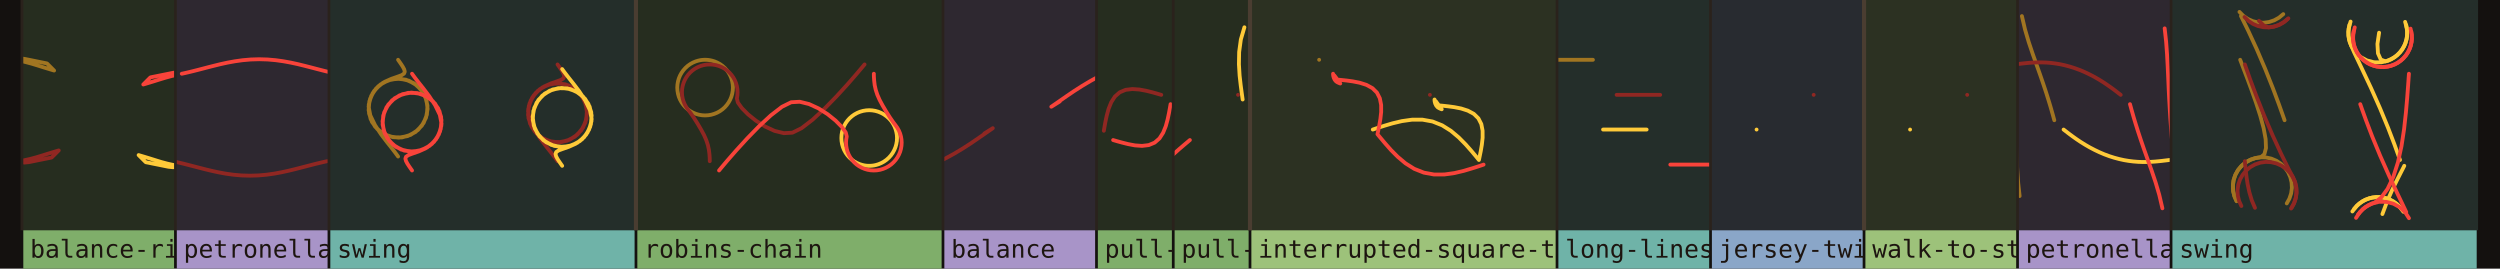
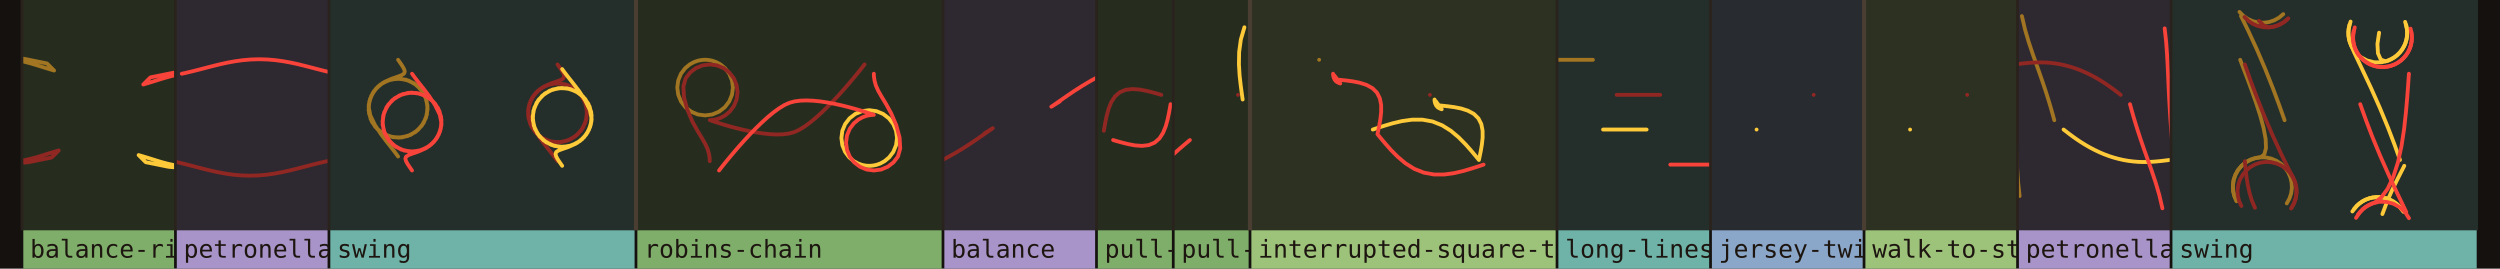
<svg xmlns="http://www.w3.org/2000/svg" viewBox="0 0 912 98" width="912" height="98" role="img">
  <rect width="912" height="98" fill="#14110f" />
  <svg x="8" y="0" width="56" height="84" viewBox="0 0 56 84">
    <rect width="56" height="84" fill="#7fae6a" fill-opacity="0.18" />
    <path d="M-2.78 21.81L-2.23 21.89L-0.78 22.15L1.26 22.61L3.56 23.23L5.83 23.92L7.8 24.54L9.5 25.06L10.82 25.46L11.59 25.69L11.73 25.73L11.73 25.73L11.73 25.73L11.73 25.73L11.71 25.71L11.48 25.48L11.08 25.08L10.59 24.59L10.04 24.04L9.56 23.56L9.23 23.23L9.14 23.14L9.14 23.14L8.99 23.11L8.16 22.94L6.75 22.66L4.94 22.29L2.92 21.88L0.86 21.47L-0.84 21.29L-1.96 21.44L-2.59 21.68L-2.78 21.81" fill="none" stroke="#a17521" stroke-width="1.4" stroke-linecap="round" stroke-linejoin="round" />
    <path d="M-1.08 58.8L-0.53 58.71L0.92 58.45L2.95 58L5.26 57.38L7.52 56.69L9.5 56.07L11.2 55.55L12.51 55.15L13.29 54.92L13.43 54.88L13.43 54.88L13.43 54.88L13.43 54.88L13.4 54.9L13.18 55.12L12.78 55.52L12.28 56.02L11.74 56.57L11.25 57.05L10.93 57.38L10.83 57.47L10.83 57.47L10.69 57.5L9.85 57.67L8.44 57.95L6.64 58.31L4.62 58.72L2.56 59.14L0.86 59.31L-0.27 59.17L-0.89 58.93L-1.08 58.8" fill="none" stroke="#902722" stroke-width="1.4" stroke-linecap="round" stroke-linejoin="round" />
    <path d="M57.08 60.49L56.53 60.41L55.08 60.15L53.05 59.7L50.74 59.08L48.48 58.38L46.5 57.76L44.8 57.24L43.49 56.85L42.71 56.62L42.57 56.57L42.57 56.57L42.57 56.57L42.57 56.57L42.6 56.6L42.82 56.82L43.22 57.22L43.72 57.72L44.26 58.26L44.75 58.75L45.07 59.07L45.17 59.17L45.17 59.17L45.31 59.2L46.15 59.36L47.56 59.65L49.36 60.01L51.38 60.42L53.44 60.83L55.14 61.01L56.27 60.87L56.89 60.62L57.08 60.49" fill="none" stroke="#ffca39" stroke-width="1.4" stroke-linecap="round" stroke-linejoin="round" />
    <path d="M58.78 26.9L58.23 26.98L56.78 27.24L54.74 27.7L52.44 28.32L50.17 29.01L48.2 29.63L46.5 30.15L45.18 30.55L44.41 30.78L44.27 30.82L44.27 30.82L44.27 30.82L44.27 30.82L44.29 30.8L44.52 30.57L44.92 30.17L45.41 29.68L45.96 29.13L46.44 28.65L46.77 28.32L46.86 28.23L46.86 28.23L47.01 28.2L47.84 28.03L49.25 27.75L51.06 27.38L53.08 26.98L55.14 26.56L56.84 26.39L57.96 26.53L58.59 26.77L58.78 26.9" fill="none" stroke="#f8433a" stroke-width="1.4" stroke-linecap="round" stroke-linejoin="round" />
  </svg>
  <path d="M8 0L8 84" stroke="#2a221c" stroke-width="1" fill="none" />
  <svg x="8" y="84" width="56" height="14" viewBox="0 0 56 14">
    <rect x="0.5" width="55" height="14" fill="#7fae6a" />
    <text x="3" y="10" fill="#1d1510" font-size="9" font-family="ui-monospace, Menlo, monospace">balance-ring</text>
  </svg>
  <svg x="64" y="0" width="56" height="84" viewBox="0 0 56 84">
    <rect width="56" height="84" fill="#a894c8" fill-opacity="0.18" />
    <path d="M-2.78 21.81L-2.82 21.88L-2.93 22.09L-3.11 22.44L-3.38 22.94L-3.72 23.59L-4.15 24.42L-4.65 25.44L-5.22 26.67L-5.81 28.06L-6.35 29.51L-6.84 31.04L-7.27 32.64L-7.61 34.29L-7.87 35.98L-8.02 37.71L-8.07 39.45L-8.02 41.2L-7.87 42.93L-7.61 44.62L-7.27 46.27L-6.84 47.87L-6.35 49.39L-5.81 50.85L-5.22 52.24L-4.65 53.47L-4.15 54.49L-3.72 55.32L-3.38 55.97L-3.11 56.47L-2.93 56.82L-2.82 57.03L-2.78 57.1" fill="none" stroke="#a17521" stroke-width="1.4" stroke-linecap="round" stroke-linejoin="round" />
    <path d="M-1.08 58.8L-0.97 58.82L-0.64 58.89L-0.08 59.01L0.7 59.19L1.72 59.43L2.99 59.73L4.54 60.13L6.4 60.61L8.48 61.15L10.7 61.72L13.06 62.29L15.58 62.84L18.28 63.34L21.13 63.74L24.1 64L27.15 64.09L30.2 64L33.17 63.74L36.03 63.34L38.72 62.84L41.25 62.29L43.61 61.72L45.82 61.15L47.91 60.61L49.76 60.13L51.31 59.73L52.58 59.43L53.6 59.19L54.39 59.01L54.94 58.89L55.27 58.82L55.39 58.8" fill="none" stroke="#902722" stroke-width="1.4" stroke-linecap="round" stroke-linejoin="round" />
    <path d="M57.08 60.49L57.12 60.43L57.23 60.22L57.42 59.87L57.68 59.37L58.03 58.71L58.45 57.88L58.96 56.86L59.53 55.63L60.11 54.25L60.66 52.79L61.15 51.26L61.57 49.67L61.91 48.02L62.17 46.32L62.32 44.59L62.38 42.85L62.32 41.11L62.17 39.38L61.91 37.68L61.57 36.03L61.15 34.44L60.66 32.91L60.11 31.45L59.53 30.07L58.96 28.83L58.45 27.82L58.03 26.99L57.68 26.33L57.42 25.83L57.23 25.48L57.12 25.27L57.08 25.2" fill="none" stroke="#ffca39" stroke-width="1.4" stroke-linecap="round" stroke-linejoin="round" />
    <path d="M58.78 26.9L58.67 26.88L58.34 26.81L57.78 26.69L57 26.51L55.98 26.27L54.7 25.96L53.16 25.57L51.3 25.09L49.21 24.54L47 23.98L44.64 23.4L42.11 22.85L39.42 22.36L36.57 21.96L33.59 21.7L30.55 21.61L27.5 21.7L24.52 21.96L21.67 22.36L18.98 22.85L16.45 23.4L14.09 23.98L11.88 24.54L9.79 25.09L7.93 25.57L6.39 25.96L5.11 26.27L4.09 26.51L3.31 26.69L2.75 26.81L2.42 26.88L2.31 26.9" fill="none" stroke="#f8433a" stroke-width="1.4" stroke-linecap="round" stroke-linejoin="round" />
  </svg>
  <path d="M64 0L64 84" stroke="#2a221c" stroke-width="1" fill="none" />
  <svg x="64" y="84" width="56" height="14" viewBox="0 0 56 14">
    <rect x="0.5" width="55" height="14" fill="#a894c8" />
    <text x="3" y="10" fill="#1d1510" font-size="9" font-family="ui-monospace, Menlo, monospace">petronella</text>
  </svg>
  <svg x="120" y="0" width="112" height="84" viewBox="0 0 112 84">
    <rect width="112" height="84" fill="#6fb3a8" fill-opacity="0.18" />
    <path d="M25.22 57.1L24.95 56.72L24.17 55.66L22.89 54L21.12 51.77L19 48.97L16.81 45.66L15.09 42.09L14.47 38.87L15.01 36.02L16.47 33.17L18.76 30.84L21.64 29.3L24.85 28.69L28.09 29.07L31.07 30.41L33.51 32.58L35.19 35.38L35.95 38.56L35.73 41.82L34.54 44.86L32.49 47.4L29.77 49.21L26.64 50.13L23.37 50.06L20.28 49.02L17.64 47.1L15.69 44.48L14.63 41.39L14.53 38.13L15.42 34.98L17.21 32.25L19.74 30.18L22.77 28.97L26.03 28.71L29.21 29.45L32.02 31.11L34.21 33.53L35.58 36.5L35.99 39.74L35.41 42.95L33.89 45.84L31.58 48.15L28.68 49.65L25.46 50.22L22.22 49.8L19.26 48.43L16.85 46.23L15.2 43.41L14.48 40.22L14.74 36.97L15.97 33.94L17.97 31.49L20.33 29.85L22.8 28.75L24.96 28L26.53 27.42L27.4 26.84L27.66 26.13L27.44 25.28L26.92 24.31L26.3 23.36L25.74 22.55L25.36 22.01L25.22 21.81" fill="none" stroke="#a17521" stroke-width="1.4" stroke-linecap="round" stroke-linejoin="round" />
    <path d="M83.39 58.8L83.11 58.41L82.33 57.36L81.05 55.7L79.29 53.47L77.16 50.67L74.98 47.36L73.25 43.79L72.63 40.56L73.18 37.72L74.64 34.87L76.92 32.54L79.8 30.99L83.01 30.39L86.26 30.77L89.24 32.11L91.68 34.28L93.36 37.08L94.12 40.25L93.89 43.51L92.7 46.55L90.65 49.1L87.94 50.91L84.8 51.83L81.54 51.76L78.44 50.72L75.8 48.8L73.86 46.17L72.79 43.09L72.7 39.82L73.59 36.68L75.38 33.95L77.9 31.88L80.94 30.66L84.19 30.41L87.37 31.15L90.19 32.8L92.38 35.23L93.74 38.19L94.15 41.43L93.57 44.65L92.06 47.54L89.74 49.85L86.84 51.35L83.63 51.92L80.39 51.5L77.43 50.12L75.01 47.92L73.37 45.1L72.64 41.92L72.91 38.66L74.13 35.64L76.14 33.18L78.5 31.55L80.96 30.45L83.13 29.69L84.69 29.12L85.57 28.54L85.82 27.83L85.6 26.97L85.09 26.01L84.47 25.06L83.91 24.25L83.52 23.7L83.39 23.51" fill="none" stroke="#902722" stroke-width="1.4" stroke-linecap="round" stroke-linejoin="round" />
    <path d="M85.08 25.2L85.35 25.59L86.13 26.64L87.41 28.3L89.18 30.53L91.31 33.33L93.49 36.64L95.22 40.21L95.84 43.44L95.29 46.28L93.83 49.13L91.54 51.46L88.66 53.01L85.46 53.61L82.21 53.23L79.23 51.89L76.79 49.72L75.11 46.92L74.35 43.75L74.57 40.49L75.77 37.45L77.81 34.9L80.53 33.09L83.66 32.17L86.93 32.24L90.02 33.28L92.67 35.2L94.61 37.83L95.68 40.91L95.77 44.18L94.88 47.32L93.09 50.05L90.56 52.12L87.53 53.34L84.28 53.59L81.09 52.85L78.28 51.2L76.09 48.77L74.73 45.81L74.32 42.57L74.9 39.35L76.41 36.46L78.73 34.15L81.62 32.65L84.84 32.08L88.08 32.5L91.04 33.88L93.46 36.08L95.1 38.9L95.82 42.08L95.56 45.34L94.33 48.36L92.33 50.82L89.97 52.45L87.51 53.55L85.34 54.31L83.78 54.88L82.9 55.46L82.65 56.17L82.87 57.03L83.38 57.99L84 58.94L84.56 59.75L84.94 60.3L85.08 60.49" fill="none" stroke="#ffca39" stroke-width="1.4" stroke-linecap="round" stroke-linejoin="round" />
    <path d="M30.31 26.9L30.58 27.28L31.36 28.34L32.64 30L34.41 32.23L36.54 35.03L38.72 38.34L40.45 41.91L41.07 45.13L40.52 47.98L39.06 50.83L36.77 53.16L33.89 54.7L30.68 55.31L27.44 54.93L24.46 53.59L22.02 51.42L20.34 48.62L19.58 45.44L19.8 42.18L20.99 39.14L23.04 36.6L25.76 34.79L28.89 33.87L32.16 33.94L35.25 34.98L37.9 36.9L39.84 39.52L40.91 42.61L41 45.87L40.11 49.02L38.32 51.75L35.79 53.82L32.76 55.03L29.51 55.29L26.32 54.55L23.51 52.89L21.32 50.47L19.96 47.5L19.55 44.26L20.13 41.05L21.64 38.16L23.96 35.85L26.85 34.35L30.07 33.78L33.31 34.2L36.27 35.57L38.69 37.77L40.33 40.59L41.05 43.78L40.79 47.03L39.56 50.06L37.56 52.51L35.2 54.15L32.74 55.25L30.57 56L29.01 56.58L28.13 57.16L27.88 57.87L28.1 58.72L28.61 59.69L29.23 60.64L29.79 61.45L30.17 61.99L30.31 62.19" fill="none" stroke="#f8433a" stroke-width="1.4" stroke-linecap="round" stroke-linejoin="round" />
  </svg>
  <path d="M120 0L120 84" stroke="#2a221c" stroke-width="1" fill="none" />
  <svg x="120" y="84" width="112" height="14" viewBox="0 0 112 14">
    <rect x="0.5" width="111" height="14" fill="#6fb3a8" />
    <text x="3" y="10" fill="#1d1510" font-size="9" font-family="ui-monospace, Menlo, monospace">swing</text>
  </svg>
  <svg x="232" y="0" width="112" height="84" viewBox="0 0 112 84">
    <rect width="112" height="84" fill="#7fae6a" fill-opacity="0.18" />
-     <path d="M25.22 21.81L25.15 21.81L24.94 21.81L24.58 21.83L24.08 21.87L23.45 21.96L22.69 22.13L21.8 22.4L20.82 22.81L19.82 23.36L18.89 24.02L18.05 24.78L17.29 25.63L16.63 26.56L16.08 27.55L15.64 28.6L15.33 29.7L15.14 30.82L15.07 31.95L15.14 33.09L15.33 34.21L15.64 35.31L16.08 36.36L16.63 37.35L17.29 38.28L18.05 39.13L18.89 39.89L19.82 40.55L20.82 41.1L21.87 41.53L22.96 41.85L24.08 42.04L25.22 42.1L26.36 42.04L27.48 41.85L28.57 41.53L29.62 41.1L30.62 40.55L31.55 39.89L32.4 39.13L33.15 38.28L33.81 37.35L34.36 36.36L34.8 35.31L35.11 34.21L35.3 33.09L35.37 31.95L35.3 30.82L35.11 29.7L34.8 28.6L34.36 27.55L33.81 26.56L33.15 25.63L32.4 24.78L31.55 24.02L30.62 23.36L29.62 22.81L28.64 22.4L27.75 22.13L26.99 21.96L26.36 21.87L25.86 21.83L25.51 21.81L25.29 21.81L25.22 21.81" fill="none" stroke="#a17521" stroke-width="1.4" stroke-linecap="round" stroke-linejoin="round" />
-     <path d="M83.39 23.51L82.57 24.49L80.37 27.1L77.11 30.84L73.14 35.18L68.82 39.61L64.47 43.64L60.44 46.74L57.08 48.4L53.95 48.58L50.54 47.74L47.08 46.14L43.78 44.04L40.88 41.71L38.6 39.4L37.17 37.38L36.81 35.91L37 34.79L37.06 33.65L37 32.52L36.81 31.39L36.49 30.3L36.06 29.25L35.51 28.25L34.85 27.33L34.09 26.48L33.24 25.72L32.32 25.06L31.32 24.51L30.27 24.07L29.18 23.76L28.05 23.57L26.92 23.51L25.78 23.57L24.66 23.76L23.57 24.07L22.52 24.51L21.52 25.06L20.59 25.72L19.74 26.48L18.98 27.33L18.33 28.25L17.78 29.25L17.34 30.3L17.03 31.39L16.83 32.52L16.77 33.65L16.83 34.79L17.03 35.91L17.34 37L17.78 38.05L18.33 39.05L18.98 39.98L19.88 41.16L21.06 42.86L22.42 45L23.74 47.24L24.83 49.27L25.65 51.14L26.23 52.9L26.6 54.61L26.81 56.29L26.9 57.69L26.92 58.52L26.92 58.8" fill="none" stroke="#902722" stroke-width="1.4" stroke-linecap="round" stroke-linejoin="round" />
-     <path d="M85.08 60.49L85.15 60.49L85.37 60.49L85.72 60.47L86.22 60.43L86.85 60.34L87.62 60.17L88.5 59.9L89.48 59.49L90.48 58.94L91.41 58.28L92.26 57.52L93.02 56.67L93.67 55.75L94.22 54.75L94.66 53.7L94.97 52.61L95.17 51.48L95.23 50.35L95.17 49.21L94.97 48.09L94.66 47L94.22 45.95L93.67 44.95L93.02 44.02L92.26 43.17L91.41 42.42L90.48 41.76L89.48 41.21L88.43 40.77L87.34 40.46L86.22 40.27L85.08 40.2L83.95 40.27L82.82 40.46L81.73 40.77L80.68 41.21L79.68 41.76L78.76 42.42L77.91 43.17L77.15 44.02L76.49 44.95L75.94 45.95L75.51 47L75.19 48.09L75 49.21L74.94 50.35L75 51.48L75.19 52.61L75.51 53.7L75.94 54.75L76.49 55.75L77.15 56.67L77.91 57.52L78.76 58.28L79.68 58.94L80.68 59.49L81.66 59.9L82.55 60.17L83.31 60.34L83.95 60.43L84.44 60.47L84.8 60.49L85.01 60.49L85.08 60.49" fill="none" stroke="#ffca39" stroke-width="1.4" stroke-linecap="round" stroke-linejoin="round" />
-     <path d="M30.31 62.19L31.12 61.21L33.33 58.59L36.59 54.86L40.55 50.52L44.88 46.08L49.23 42.06L53.26 38.96L56.62 37.3L59.74 37.12L63.15 37.96L66.62 39.56L69.92 41.66L72.82 43.99L75.1 46.3L76.53 48.32L76.89 49.79L76.7 50.91L76.63 52.05L76.7 53.18L76.89 54.3L77.2 55.4L77.64 56.45L78.19 57.44L78.85 58.37L79.6 59.22L80.45 59.98L81.38 60.64L82.38 61.19L83.43 61.62L84.52 61.94L85.64 62.13L86.78 62.19L87.92 62.13L89.04 61.94L90.13 61.62L91.18 61.19L92.18 60.64L93.11 59.98L93.95 59.22L94.71 58.37L95.37 57.44L95.92 56.45L96.36 55.4L96.67 54.3L96.86 53.18L96.93 52.05L96.86 50.91L96.67 49.79L96.36 48.69L95.92 47.64L95.37 46.65L94.71 45.72L93.82 44.54L92.64 42.84L91.28 40.69L89.96 38.46L88.87 36.43L88.05 34.56L87.47 32.79L87.09 31.08L86.89 29.4L86.8 28.01L86.78 27.18L86.78 26.9" fill="none" stroke="#f8433a" stroke-width="1.4" stroke-linecap="round" stroke-linejoin="round" />
+     <path d="M25.22 21.81L25.22 21.81L25.22 21.81L25.22 21.81L25.22 21.81L25.22 21.81L25.22 21.81L25.22 21.81L25.22 21.81L25.22 21.81L25.22 21.81L25.22 21.81L25.22 21.81L25.22 21.81L25.22 21.81L25.22 21.81L25.22 21.81L25.22 21.81L25.22 21.81L25.22 21.81L25.22 21.81L25.22 21.81L25.22 21.81L25.22 21.81L25.22 21.81L25.22 21.81L25.22 21.81L25.22 21.81L25.22 21.81L25.22 21.81L25.22 21.81L25.22 21.81L25.22 21.81L25.05 21.81L24.56 21.83L23.73 21.92L22.59 22.15L21.18 22.65L19.58 23.52L17.93 24.9L16.43 26.88L15.42 29.33L15.07 31.95L15.42 34.58L16.43 37.03L18.05 39.13L20.15 40.74L22.59 41.76L25.22 42.1L27.85 41.76L30.29 40.74L32.4 39.13L34.01 37.03L35.02 34.58L35.37 31.95L35.02 29.33L34.01 26.88L32.51 24.9L30.86 23.52L29.26 22.65L27.85 22.15L26.71 21.92L25.88 21.83L25.39 21.81L25.22 21.81" fill="none" stroke="#a17521" stroke-width="1.4" stroke-linecap="round" stroke-linejoin="round" />
+     <path d="M83.39 23.51L83.2 23.75L82.67 24.43L81.82 25.5L80.69 26.89L79.32 28.55L77.74 30.43L75.97 32.46L74.07 34.59L72.05 36.76L69.95 38.91L67.82 40.98L65.67 42.92L63.55 44.67L61.49 46.18L59.53 47.37L57.69 48.21L55.79 48.72L53.66 48.99L51.35 49.06L48.91 48.95L46.38 48.68L43.82 48.3L41.26 47.82L38.77 47.27L36.39 46.68L34.17 46.09L32.16 45.5L30.4 44.96L28.95 44.5L27.85 44.13L27.16 43.89L26.92 43.8L27.08 43.8L27.58 43.78L28.41 43.69L29.54 43.45L30.95 42.96L32.55 42.09L34.21 40.71L35.7 38.73L36.72 36.28L37.06 33.65L36.72 31.03L35.7 28.58L34.09 26.48L31.99 24.86L29.54 23.85L26.92 23.51L24.29 23.85L21.84 24.86L19.74 26.48L18.13 28.58L17.3 31.54L17.52 35.51L18.75 40.03L20.57 44.3L22.46 47.74L24.1 50.44L25.35 52.64L26.19 54.54L26.67 56.28L26.87 57.68L26.91 58.52L26.92 58.8" fill="none" stroke="#902722" stroke-width="1.4" stroke-linecap="round" stroke-linejoin="round" />
+     <path d="M85.08 60.49L85.08 60.49L85.08 60.49L85.08 60.49L85.08 60.49L85.08 60.49L85.08 60.49L85.08 60.49L85.08 60.49L85.08 60.49L85.08 60.49L85.08 60.49L85.08 60.49L85.08 60.49L85.08 60.49L85.08 60.49L85.08 60.49L85.08 60.49L85.08 60.49L85.08 60.49L85.08 60.49L85.08 60.49L85.08 60.49L85.08 60.49L85.08 60.49L85.08 60.49L85.08 60.49L85.08 60.49L85.08 60.49L85.08 60.49L85.08 60.49L85.08 60.49L85.08 60.49L85.25 60.49L85.75 60.47L86.57 60.38L87.71 60.15L89.12 59.66L90.72 58.78L92.37 57.4L93.87 55.42L94.88 52.97L95.23 50.35L94.88 47.72L93.87 45.27L92.26 43.17L90.16 41.56L87.71 40.55L85.08 40.2L82.46 40.55L80.01 41.56L77.91 43.17L76.3 45.27L75.28 47.72L74.94 50.35L75.28 52.97L76.3 55.42L77.79 57.4L79.45 58.78L81.05 59.66L82.46 60.15L83.59 60.38L84.42 60.47L84.92 60.49L85.08 60.49" fill="none" stroke="#ffca39" stroke-width="1.4" stroke-linecap="round" stroke-linejoin="round" />
+     <path d="M30.31 62.19L30.5 61.95L31.03 61.27L31.88 60.2L33 58.81L34.38 57.14L35.96 55.27L37.72 53.24L39.63 51.11L41.65 48.94L43.74 46.79L45.88 44.72L48.02 42.77L50.14 41.02L52.2 39.52L54.17 38.32L56.01 37.49L57.91 36.98L60.03 36.71L62.34 36.64L64.79 36.75L67.32 37.01L69.88 37.4L72.43 37.88L74.92 38.42L77.3 39.01L79.52 39.61L81.54 40.19L83.29 40.73L84.75 41.2L85.84 41.57L86.54 41.81L86.78 41.9L86.61 41.9L86.12 41.92L85.29 42.01L84.15 42.24L82.74 42.74L81.14 43.61L79.49 44.99L77.99 46.97L76.98 49.42L76.63 52.05L76.98 54.67L77.99 57.12L79.6 59.22L81.71 60.83L84.15 61.85L86.78 62.19L89.41 61.85L91.85 60.83L93.95 59.22L95.57 57.12L96.4 54.16L96.17 50.18L94.95 45.67L93.13 41.4L91.24 37.95L89.6 35.25L88.35 33.06L87.51 31.16L87.03 29.42L86.83 28.01L86.78 27.18L86.78 26.9" fill="none" stroke="#f8433a" stroke-width="1.4" stroke-linecap="round" stroke-linejoin="round" />
  </svg>
  <path d="M232 0L232 84" stroke="#2a221c" stroke-width="1" fill="none" />
  <svg x="232" y="84" width="112" height="14" viewBox="0 0 112 14">
    <rect x="0.5" width="111" height="14" fill="#7fae6a" />
    <text x="3" y="10" fill="#1d1510" font-size="9" font-family="ui-monospace, Menlo, monospace">robins-chain</text>
  </svg>
  <svg x="344" y="0" width="56" height="84" viewBox="0 0 56 84">
    <rect width="56" height="84" fill="#a894c8" fill-opacity="0.18" />
    <path d="M-2.78 21.81L-2.78 21.81L-2.78 21.81L-2.78 21.81L-2.78 21.81L-2.78 21.81L-2.78 21.81L-2.78 21.81L-2.78 21.81L-2.78 21.81L-2.78 21.81L-2.78 21.81L-2.78 21.81L-2.78 21.81L-2.78 21.81L-2.78 21.81L-2.78 21.81L-2.78 21.81L-2.78 21.81L-2.78 21.81L-2.78 21.81L-2.78 21.81L-2.78 21.81L-2.78 21.81L-2.78 21.81L-2.78 21.81L-2.78 21.81L-2.78 21.81L-2.78 21.81L-2.78 21.81L-2.78 21.81L-2.78 21.81L-2.78 21.81" fill="none" stroke="#a17521" stroke-width="1.4" stroke-linecap="round" stroke-linejoin="round" />
    <path d="M-1.08 58.8L-0.4 58.46L1.42 57.52L4.01 56.1L6.98 54.33L9.99 52.4L12.7 50.55L15.06 48.92L16.9 47.65L17.98 46.9L18.17 46.76L18.17 46.76L18.17 46.76L18.17 46.76L18.15 46.78L17.88 46.95L17.4 47.25L16.8 47.62L16.15 48.03L15.57 48.39L15.18 48.64L15.07 48.71L15.07 48.71L15.07 48.71L15.07 48.71L15.07 48.71L15.07 48.71L15.07 48.71L15.07 48.71L15.32 48.55L15.87 48.2L16.42 47.86L16.68 47.7" fill="none" stroke="#902722" stroke-width="1.4" stroke-linecap="round" stroke-linejoin="round" />
    <path d="M57.08 60.49L57.08 60.49L57.08 60.49L57.08 60.49L57.08 60.49L57.08 60.49L57.08 60.49L57.08 60.49L57.08 60.49L57.08 60.49L57.08 60.49L57.08 60.49L57.08 60.49L57.08 60.49L57.08 60.49L57.08 60.49L57.08 60.49L57.08 60.49L57.08 60.49L57.08 60.49L57.08 60.49L57.08 60.49L57.08 60.49L57.08 60.49L57.08 60.49L57.08 60.49L57.08 60.49L57.08 60.49L57.08 60.49L57.08 60.49L57.08 60.49L57.08 60.49L57.08 60.49" fill="none" stroke="#ffca39" stroke-width="1.4" stroke-linecap="round" stroke-linejoin="round" />
    <path d="M58.78 26.9L58.09 27.24L56.27 28.18L53.69 29.6L50.72 31.37L47.71 33.3L45 35.14L42.64 36.78L40.8 38.05L39.72 38.8L39.52 38.93L39.52 38.93L39.52 38.93L39.52 38.93L39.55 38.92L39.82 38.75L40.3 38.45L40.9 38.08L41.55 37.67L42.13 37.31L42.52 37.06L42.63 36.99L42.63 36.99L42.63 36.99L42.63 36.99L42.63 36.99L42.63 36.99L42.63 36.99L42.63 36.99L42.38 37.15L41.83 37.5L41.27 37.84L41.02 38" fill="none" stroke="#f8433a" stroke-width="1.4" stroke-linecap="round" stroke-linejoin="round" />
  </svg>
  <path d="M344 0L344 84" stroke="#2a221c" stroke-width="1" fill="none" />
  <svg x="344" y="84" width="56" height="14" viewBox="0 0 56 14">
    <rect x="0.5" width="55" height="14" fill="#a894c8" />
    <text x="3" y="10" fill="#1d1510" font-size="9" font-family="ui-monospace, Menlo, monospace">balance</text>
  </svg>
  <svg x="400" y="0" width="28" height="84" viewBox="0 0 28 84">
    <rect width="28" height="84" fill="#7fae6a" fill-opacity="0.18" />
    <path d="M-16.78 21.81L-16.78 21.81L-16.78 21.81L-16.78 21.81L-16.78 21.81L-16.78 21.81L-16.78 21.81L-16.78 21.81L-16.78 21.81L-16.78 21.81L-16.78 21.81L-16.78 21.81L-16.78 21.81L-16.78 21.81L-16.78 21.81L-16.78 21.81L-16.78 21.81" fill="none" stroke="#a17521" stroke-width="1.4" stroke-linecap="round" stroke-linejoin="round" />
    <path d="M2.68 47.7L2.75 47.29L2.95 46.13L3.27 44.35L3.75 42.13L4.42 39.68L5.39 37.28L6.72 35.21L8.48 33.67L10.63 32.77L13.08 32.48L15.65 32.66L18.15 33.12L20.36 33.67L22.1 34.16L23.23 34.49L23.63 34.6" fill="none" stroke="#902722" stroke-width="1.4" stroke-linecap="round" stroke-linejoin="round" />
    <path d="M43.08 60.49L43.08 60.49L43.08 60.49L43.08 60.49L43.08 60.49L43.08 60.49L43.08 60.49L43.08 60.49L43.08 60.49L43.08 60.49L43.08 60.49L43.08 60.49L43.08 60.49L43.08 60.49L43.08 60.49L43.08 60.49L43.08 60.49" fill="none" stroke="#ffca39" stroke-width="1.4" stroke-linecap="round" stroke-linejoin="round" />
    <path d="M27.02 38L26.95 38.41L26.75 39.57L26.42 41.35L25.95 43.57L25.28 46.02L24.31 48.41L22.98 50.49L21.22 52.03L19.07 52.93L16.62 53.22L14.04 53.04L11.55 52.57L9.34 52.02L7.6 51.54L6.47 51.21L6.07 51.09" fill="none" stroke="#f8433a" stroke-width="1.4" stroke-linecap="round" stroke-linejoin="round" />
  </svg>
  <path d="M400 0L400 84" stroke="#2a221c" stroke-width="1" fill="none" />
  <svg x="400" y="84" width="28" height="14" viewBox="0 0 28 14">
    <rect x="0.5" width="27" height="14" fill="#7fae6a" />
    <text x="3" y="10" fill="#1d1510" font-size="9" font-family="ui-monospace, Menlo, monospace">pull-by</text>
  </svg>
  <svg x="428" y="0" width="28" height="84" viewBox="0 0 28 84">
    <rect width="28" height="84" fill="#7fae6a" fill-opacity="0.18" />
    <path d="M-16.78 21.81L-16.78 21.81L-16.78 21.81L-16.78 21.81L-16.78 21.81L-16.78 21.81L-16.78 21.81L-16.78 21.81L-16.78 21.81L-16.78 21.81L-16.78 21.81L-16.78 21.81L-16.78 21.81L-16.78 21.81L-16.78 21.81L-16.78 21.81L-16.78 21.81" fill="none" stroke="#a17521" stroke-width="1.4" stroke-linecap="round" stroke-linejoin="round" />
    <path d="M23.63 34.6L23.63 34.6L23.63 34.6L23.63 34.6L23.63 34.6L23.63 34.6L23.63 34.6L23.63 34.6L23.63 34.6L23.63 34.6L23.63 34.6L23.63 34.6L23.63 34.6L23.63 34.6L23.63 34.6L23.63 34.6L23.63 34.6" fill="none" stroke="#902722" stroke-width="1.4" stroke-linecap="round" stroke-linejoin="round" />
    <path d="M43.08 60.49L42.59 60.9L41.21 62.06L39.09 63.87L36.42 66.26L33.48 69.15L30.56 72.53L27.97 76.34" fill="none" stroke="#ffca39" stroke-width="1.4" stroke-linecap="round" stroke-linejoin="round" />
    <path d="M25.96 9.95L24.66 14.41L24.04 18.98L23.96 23.44L24.21 27.57L24.61 31.12L24.98 33.88L25.23 35.67L25.32 36.3" fill="none" stroke="#ffca39" stroke-width="1.4" stroke-linecap="round" stroke-linejoin="round" />
    <path d="M6.07 51.09L5.58 51.5L4.2 52.66L2.08 54.47L-0.59 56.85L-3.53 59.75L-6.46 63.13L-9.04 66.94L-11.05 71.13L-12.35 75.59" fill="none" stroke="#f8433a" stroke-width="1.4" stroke-linecap="round" stroke-linejoin="round" />
    <path d="M-12.98 9.58L-13.06 14.04L-12.8 18.16L-12.4 21.72L-12.03 24.48L-11.78 26.27L-11.69 26.9" fill="none" stroke="#f8433a" stroke-width="1.4" stroke-linecap="round" stroke-linejoin="round" />
  </svg>
  <path d="M428 0L428 84" stroke="#2a221c" stroke-width="1" fill="none" />
  <svg x="428" y="84" width="28" height="14" viewBox="0 0 28 14">
    <rect x="0.5" width="27" height="14" fill="#7fae6a" />
    <text x="3" y="10" fill="#1d1510" font-size="9" font-family="ui-monospace, Menlo, monospace">pull-by</text>
  </svg>
  <svg x="456" y="0" width="112" height="84" viewBox="0 0 112 84">
    <rect width="112" height="84" fill="#9dc27a" fill-opacity="0.18" />
    <path d="M25.22 21.81L25.22 21.81L25.22 21.81L25.22 21.81L25.22 21.81L25.22 21.81L25.22 21.81L25.22 21.81L25.22 21.81L25.22 21.81L25.22 21.81L25.22 21.81L25.22 21.81L25.22 21.81L25.22 21.81L25.22 21.81L25.22 21.81L25.22 21.81L25.22 21.81L25.22 21.81L25.22 21.81L25.22 21.81L25.22 21.81L25.22 21.81L25.22 21.81L25.22 21.81L25.22 21.81L25.22 21.81L25.22 21.81L25.22 21.81L25.22 21.81L25.22 21.81L25.22 21.81L25.22 21.81L25.22 21.81L25.22 21.81L25.22 21.81L25.22 21.81L25.22 21.81L25.22 21.81L25.22 21.81L25.22 21.81L25.22 21.81L25.22 21.81L25.22 21.81L25.22 21.81L25.22 21.81L25.22 21.81L25.22 21.81L25.22 21.81L25.22 21.81L25.22 21.81L25.22 21.81L25.22 21.81L25.22 21.81L25.22 21.81L25.22 21.81L25.22 21.81L25.22 21.81L25.22 21.81L25.22 21.81L25.22 21.81L25.22 21.81L25.22 21.81L25.22 21.81" fill="none" stroke="#a17521" stroke-width="1.4" stroke-linecap="round" stroke-linejoin="round" />
    <path d="M65.63 34.6L65.63 34.6L65.63 34.6L65.63 34.6L65.63 34.6L65.63 34.6L65.63 34.6L65.63 34.6L65.63 34.6L65.63 34.6L65.63 34.6L65.63 34.6L65.63 34.6L65.63 34.6L65.63 34.6L65.63 34.6L65.63 34.6L65.63 34.6L65.63 34.6L65.63 34.6L65.63 34.6L65.63 34.6L65.63 34.6L65.63 34.6L65.63 34.6L65.63 34.6L65.63 34.6L65.63 34.6L65.63 34.6L65.63 34.6L65.63 34.6L65.63 34.6L65.63 34.6L65.63 34.6L65.63 34.6L65.63 34.6L65.63 34.6L65.63 34.6L65.63 34.6L65.63 34.6L65.63 34.6L65.63 34.6L65.63 34.6L65.63 34.6L65.63 34.6L65.63 34.6L65.63 34.6L65.63 34.6L65.63 34.6L65.63 34.6L65.63 34.6L65.63 34.6L65.63 34.6L65.63 34.6L65.63 34.6L65.63 34.6L65.63 34.6L65.63 34.6L65.63 34.6L65.63 34.6L65.63 34.6L65.63 34.6L65.63 34.6L65.63 34.6L65.63 34.6" fill="none" stroke="#902722" stroke-width="1.4" stroke-linecap="round" stroke-linejoin="round" />
    <path d="M67.32 36.3L67.32 36.51L67.37 37.04L67.56 37.77L67.93 38.52L68.44 39.12L68.95 39.44L69.38 39.64L69.71 39.78L69.9 39.85L69.94 39.86L69.94 39.86L69.94 39.86L69.94 39.86L69.92 39.84L69.73 39.58L69.4 39.13L68.98 38.56L68.52 37.94L68.12 37.39L67.85 37.01L67.77 36.91L67.77 36.91L67.77 36.91L67.77 36.91L67.77 36.91L67.77 36.91L67.77 36.91L67.77 36.91L67.94 37.15L68.33 37.67L68.72 38.2L68.89 38.44L69.31 38.48L70.48 38.59L72.28 38.79L74.53 39.09L77.02 39.58L79.48 40.37L81.65 41.54L83.32 43.18L84.38 45.26L84.85 47.68L84.86 50.26L84.58 52.78L84.2 55.03L83.84 56.8L83.6 57.95L83.51 58.36L83.16 57.93L82.18 56.74L80.64 54.91L78.61 52.62L76.15 50.13L73.3 47.73L70.1 45.72L66.59 44.32L62.88 43.65L59.09 43.66L55.4 44.18L52 44.99L49.07 45.86L46.79 46.59L45.32 47.08L44.8 47.26" fill="none" stroke="#ffca39" stroke-width="1.4" stroke-linecap="round" stroke-linejoin="round" />
    <path d="M30.31 26.9L30.31 27.1L30.36 27.64L30.55 28.36L30.92 29.12L31.43 29.72L31.94 30.04L32.37 30.24L32.7 30.38L32.89 30.45L32.93 30.46L32.93 30.46L32.93 30.46L32.93 30.46L32.91 30.44L32.72 30.18L32.38 29.72L31.97 29.16L31.51 28.54L31.11 27.99L30.83 27.61L30.76 27.51L30.76 27.51L30.76 27.51L30.76 27.51L30.76 27.51L30.76 27.51L30.76 27.51L30.76 27.51L30.93 27.75L31.32 28.27L31.71 28.8L31.88 29.04L32.3 29.08L33.47 29.19L35.26 29.38L37.52 29.69L40.01 30.18L42.47 30.96L44.64 32.14L46.3 33.77L47.36 35.85L47.84 38.28L47.85 40.86L47.57 43.38L47.18 45.62L46.83 47.39L46.59 48.55L46.5 48.95L46.85 49.38L47.84 50.57L49.38 52.4L51.4 54.69L53.86 57.17L56.71 59.57L59.92 61.59L63.42 62.98L67.14 63.66L70.92 63.65L74.61 63.13L78.01 62.32L80.94 61.45L83.22 60.72L84.69 60.23L85.21 60.05" fill="none" stroke="#f8433a" stroke-width="1.4" stroke-linecap="round" stroke-linejoin="round" />
  </svg>
  <path d="M456 0L456 84" stroke="#2a221c" stroke-width="1" fill="none" />
  <svg x="456" y="84" width="112" height="14" viewBox="0 0 112 14">
    <rect x="0.5" width="111" height="14" fill="#9dc27a" />
    <text x="3" y="10" fill="#1d1510" font-size="9" font-family="ui-monospace, Menlo, monospace">interrupted-square-through</text>
  </svg>
  <svg x="568" y="0" width="56" height="84" viewBox="0 0 56 84">
    <rect width="56" height="84" fill="#6fb3a8" fill-opacity="0.18" />
    <path d="M-2.78 21.81L-2.61 21.81L-2.12 21.81L-1.29 21.81L-0.13 21.81L1.19 21.81L2.51 21.81L3.84 21.81L5.16 21.81L6.48 21.81L7.81 21.81L9.13 21.81L10.46 21.81L11.61 21.81L12.44 21.81L12.94 21.81L13.1 21.81L12.94 21.81L12.44 21.81L11.61 21.81L10.46 21.81L9.13 21.81L7.81 21.81L6.48 21.81L5.16 21.81L3.84 21.81L2.51 21.81L1.19 21.81L-0.13 21.81L-1.29 21.81L-2.12 21.81L-2.61 21.81L-2.78 21.81" fill="none" stroke="#a17521" stroke-width="1.4" stroke-linecap="round" stroke-linejoin="round" />
    <path d="M37.63 34.6L37.46 34.6L36.96 34.6L36.14 34.6L34.98 34.6L33.66 34.6L32.33 34.6L31.01 34.6L29.69 34.6L28.36 34.6L27.04 34.6L25.72 34.6L24.39 34.6L23.23 34.6L22.41 34.6L21.91 34.6L21.74 34.6L21.91 34.6L22.41 34.6L23.23 34.6L24.39 34.6L25.72 34.6L27.04 34.6L28.36 34.6L29.69 34.6L31.01 34.6L32.33 34.6L33.66 34.6L34.98 34.6L36.14 34.6L36.96 34.6L37.46 34.6L37.63 34.6" fill="none" stroke="#902722" stroke-width="1.4" stroke-linecap="round" stroke-linejoin="round" />
    <path d="M16.8 47.26L16.97 47.26L17.47 47.26L18.29 47.26L19.45 47.26L20.77 47.26L22.1 47.26L23.42 47.26L24.74 47.26L26.07 47.26L27.39 47.26L28.71 47.26L30.04 47.26L31.2 47.26L32.02 47.26L32.52 47.26L32.69 47.26L32.52 47.26L32.02 47.26L31.2 47.26L30.04 47.26L28.71 47.26L27.39 47.26L26.07 47.26L24.74 47.26L23.42 47.26L22.1 47.26L20.77 47.26L19.45 47.26L18.29 47.26L17.47 47.26L16.97 47.26L16.8 47.26" fill="none" stroke="#ffca39" stroke-width="1.4" stroke-linecap="round" stroke-linejoin="round" />
    <path d="M57.21 60.05L57.04 60.05L56.55 60.05L55.72 60.05L54.56 60.05L53.24 60.05L51.92 60.05L50.59 60.05L49.27 60.05L47.95 60.05L46.62 60.05L45.3 60.05L43.97 60.05L42.82 60.05L41.99 60.05L41.49 60.05L41.33 60.05L41.49 60.05L41.99 60.05L42.82 60.05L43.97 60.05L45.3 60.05L46.62 60.05L47.95 60.05L49.27 60.05L50.59 60.05L51.92 60.05L53.24 60.05L54.56 60.05L55.72 60.05L56.55 60.05L57.04 60.05L57.21 60.05" fill="none" stroke="#f8433a" stroke-width="1.4" stroke-linecap="round" stroke-linejoin="round" />
  </svg>
  <path d="M568 0L568 84" stroke="#2a221c" stroke-width="1" fill="none" />
  <svg x="568" y="84" width="56" height="14" viewBox="0 0 56 14">
    <rect x="0.5" width="55" height="14" fill="#6fb3a8" />
    <text x="3" y="10" fill="#1d1510" font-size="9" font-family="ui-monospace, Menlo, monospace">long-lines</text>
  </svg>
  <svg x="624" y="0" width="56" height="84" viewBox="0 0 56 84">
    <rect width="56" height="84" fill="#8aa6c8" fill-opacity="0.18" />
    <path d="M-2.78 21.81L-2.78 21.81L-2.78 21.81L-2.78 21.81L-2.78 21.81L-2.78 21.81L-2.78 21.81L-2.78 21.81L-2.78 21.81L-2.78 21.81L-2.78 21.81L-2.78 21.81L-2.78 21.81L-2.78 21.81L-2.78 21.81L-2.78 21.81L-2.78 21.81L-2.78 21.81L-2.78 21.81L-2.78 21.81L-2.78 21.81L-2.78 21.81L-2.78 21.81L-2.78 21.81L-2.78 21.81L-2.78 21.81L-2.78 21.81L-2.78 21.81L-2.78 21.81L-2.78 21.81L-2.78 21.81L-2.78 21.81L-2.78 21.81" fill="none" stroke="#a17521" stroke-width="1.4" stroke-linecap="round" stroke-linejoin="round" />
    <path d="M37.63 34.6L37.63 34.6L37.63 34.6L37.63 34.6L37.63 34.6L37.63 34.6L37.63 34.6L37.63 34.6L37.63 34.6L37.63 34.6L37.63 34.6L37.63 34.6L37.63 34.6L37.63 34.6L37.63 34.6L37.63 34.6L37.63 34.6L37.63 34.6L37.63 34.6L37.63 34.6L37.63 34.6L37.63 34.6L37.63 34.6L37.63 34.6L37.63 34.6L37.63 34.6L37.63 34.6L37.63 34.6L37.63 34.6L37.63 34.6L37.63 34.6L37.63 34.6L37.63 34.6" fill="none" stroke="#902722" stroke-width="1.4" stroke-linecap="round" stroke-linejoin="round" />
    <path d="M16.8 47.26L16.8 47.26L16.8 47.26L16.8 47.26L16.8 47.26L16.8 47.26L16.8 47.26L16.8 47.26L16.8 47.26L16.8 47.26L16.8 47.26L16.8 47.26L16.8 47.26L16.8 47.26L16.8 47.26L16.8 47.26L16.8 47.26L16.8 47.26L16.8 47.26L16.8 47.26L16.8 47.26L16.8 47.26L16.8 47.26L16.8 47.26L16.8 47.26L16.8 47.26L16.8 47.26L16.8 47.26L16.8 47.26L16.8 47.26L16.8 47.26L16.8 47.26L16.8 47.26" fill="none" stroke="#ffca39" stroke-width="1.4" stroke-linecap="round" stroke-linejoin="round" />
    <path d="M57.21 60.05L57.21 60.05L57.21 60.05L57.21 60.05L57.21 60.05L57.21 60.05L57.21 60.05L57.21 60.05L57.21 60.05L57.21 60.05L57.21 60.05L57.21 60.05L57.21 60.05L57.21 60.05L57.21 60.05L57.21 60.05L57.21 60.05L57.21 60.05L57.21 60.05L57.21 60.05L57.21 60.05L57.21 60.05L57.21 60.05L57.21 60.05L57.21 60.05L57.21 60.05L57.21 60.05L57.21 60.05L57.21 60.05L57.21 60.05L57.21 60.05L57.21 60.05L57.21 60.05" fill="none" stroke="#f8433a" stroke-width="1.4" stroke-linecap="round" stroke-linejoin="round" />
  </svg>
  <path d="M624 0L624 84" stroke="#2a221c" stroke-width="1" fill="none" />
  <svg x="624" y="84" width="56" height="14" viewBox="0 0 56 14">
    <rect x="0.5" width="55" height="14" fill="#8aa6c8" />
    <text x="3" y="10" fill="#1d1510" font-size="9" font-family="ui-monospace, Menlo, monospace">jersey-twirl</text>
  </svg>
  <svg x="680" y="0" width="56" height="84" viewBox="0 0 56 84">
    <rect width="56" height="84" fill="#9dc27a" fill-opacity="0.18" />
    <path d="M-2.78 21.81L-2.78 21.81L-2.78 21.81L-2.78 21.81L-2.78 21.81L-2.78 21.81L-2.78 21.81L-2.78 21.81L-2.78 21.81L-2.78 21.81L-2.78 21.81L-2.78 21.81L-2.78 21.81L-2.78 21.81L-2.78 21.81L-2.78 21.81L-2.78 21.81L-2.78 21.81L-2.78 21.81L-2.78 21.81L-2.78 21.81L-2.78 21.81L-2.78 21.81L-2.78 21.81L-2.78 21.81L-2.78 21.81L-2.78 21.81L-2.78 21.81L-2.78 21.81L-2.78 21.81L-2.78 21.81L-2.78 21.81L-2.78 21.81" fill="none" stroke="#a17521" stroke-width="1.4" stroke-linecap="round" stroke-linejoin="round" />
    <path d="M37.63 34.6L37.63 34.6L37.63 34.6L37.63 34.6L37.63 34.6L37.63 34.6L37.63 34.6L37.63 34.6L37.63 34.6L37.63 34.6L37.63 34.6L37.63 34.6L37.63 34.6L37.63 34.6L37.63 34.6L37.63 34.6L37.63 34.6L37.63 34.6L37.63 34.6L37.63 34.6L37.63 34.6L37.63 34.6L37.63 34.6L37.63 34.6L37.63 34.6L37.63 34.6L37.63 34.6L37.63 34.6L37.63 34.6L37.63 34.6L37.63 34.6L37.63 34.6L37.63 34.6" fill="none" stroke="#902722" stroke-width="1.4" stroke-linecap="round" stroke-linejoin="round" />
    <path d="M16.8 47.26L16.8 47.26L16.8 47.26L16.8 47.26L16.8 47.26L16.8 47.26L16.8 47.26L16.8 47.26L16.8 47.26L16.8 47.26L16.8 47.26L16.8 47.26L16.8 47.26L16.8 47.26L16.8 47.26L16.8 47.26L16.8 47.26L16.8 47.26L16.8 47.26L16.8 47.26L16.8 47.26L16.8 47.26L16.8 47.26L16.8 47.26L16.8 47.26L16.8 47.26L16.8 47.26L16.8 47.26L16.8 47.26L16.8 47.26L16.8 47.26L16.8 47.26L16.8 47.26" fill="none" stroke="#ffca39" stroke-width="1.4" stroke-linecap="round" stroke-linejoin="round" />
    <path d="M57.21 60.05L57.21 60.05L57.21 60.05L57.21 60.05L57.21 60.05L57.21 60.05L57.21 60.05L57.21 60.05L57.21 60.05L57.21 60.05L57.21 60.05L57.21 60.05L57.21 60.05L57.21 60.05L57.21 60.05L57.21 60.05L57.21 60.05L57.21 60.05L57.21 60.05L57.21 60.05L57.21 60.05L57.21 60.05L57.21 60.05L57.21 60.05L57.21 60.05L57.21 60.05L57.21 60.05L57.21 60.05L57.21 60.05L57.21 60.05L57.21 60.05L57.21 60.05L57.21 60.05" fill="none" stroke="#f8433a" stroke-width="1.4" stroke-linecap="round" stroke-linejoin="round" />
  </svg>
  <path d="M680 0L680 84" stroke="#2a221c" stroke-width="1" fill="none" />
  <svg x="680" y="84" width="56" height="14" viewBox="0 0 56 14">
    <rect x="0.5" width="55" height="14" fill="#9dc27a" />
    <text x="3" y="10" fill="#1d1510" font-size="9" font-family="ui-monospace, Menlo, monospace">walk-to-station</text>
  </svg>
  <svg x="736" y="0" width="56" height="84" viewBox="0 0 56 84">
    <rect width="56" height="84" fill="#a894c8" fill-opacity="0.18" />
    <path d="M-2.78 21.81L-2.76 22.01L-2.69 22.62L-2.59 23.64L-2.44 25.06L-2.26 26.91L-2.05 29.18L-1.82 31.88L-1.57 35.06L-1.32 38.52L-1.1 42.07L-0.89 45.73L-0.7 49.53L-0.53 53.49L-0.34 57.65L-0.11 62.04L0.23 66.67L0.76 71.51" fill="none" stroke="#a17521" stroke-width="1.4" stroke-linecap="round" stroke-linejoin="round" />
    <path d="M1.59 5.87L2.72 10.73L4.07 15.32L5.5 19.58L6.91 23.53L8.22 27.23L9.43 30.74L10.48 33.92L11.32 36.61L12 38.84L12.52 40.66L12.92 42.06L13.19 43.06L13.36 43.66L13.41 43.86" fill="none" stroke="#a17521" stroke-width="1.4" stroke-linecap="round" stroke-linejoin="round" />
    <path d="M37.63 34.6L37.54 34.53L37.27 34.32L36.81 33.97L36.17 33.47L35.33 32.83L34.27 32.05L32.99 31.15L31.47 30.12L29.8 29.08L28.09 28.09L26.33 27.17L24.55 26.32L22.76 25.56L20.95 24.9L19.15 24.32L17.36 23.84L15.59 23.45L13.85 23.16L12.15 22.95L10.5 22.82L8.88 22.76L7.32 22.76L5.81 22.82L4.34 22.91L3.02 23.04L1.89 23.15L0.97 23.26L0.22 23.35L-0.35 23.42L-0.76 23.47L-1 23.5L-1.08 23.51" fill="none" stroke="#902722" stroke-width="1.4" stroke-linecap="round" stroke-linejoin="round" />
    <path d="M16.8 47.26L16.89 47.33L17.16 47.54L17.62 47.89L18.26 48.39L19.1 49.03L20.16 49.81L21.44 50.72L22.96 51.74L24.63 52.78L26.34 53.77L28.1 54.69L29.88 55.54L31.67 56.3L33.48 56.97L35.28 57.54L37.07 58.02L38.84 58.41L40.58 58.7L42.28 58.91L43.93 59.04L45.55 59.1L47.11 59.1L48.62 59.04L50.09 58.95L51.41 58.83L52.54 58.71L53.46 58.6L54.21 58.51L54.78 58.44L55.19 58.39L55.43 58.37L55.51 58.36" fill="none" stroke="#ffca39" stroke-width="1.4" stroke-linecap="round" stroke-linejoin="round" />
    <path d="M57.21 60.05L57.19 59.85L57.12 59.24L57.02 58.22L56.87 56.8L56.69 54.95L56.48 52.69L56.25 49.98L56 46.8L55.75 43.34L55.53 39.79L55.32 36.13L55.13 32.33L54.96 28.37L54.77 24.21L54.54 19.83L54.2 15.19L53.67 10.35" fill="none" stroke="#f8433a" stroke-width="1.4" stroke-linecap="round" stroke-linejoin="round" />
    <path d="M52.84 75.99L51.71 71.13L50.36 66.54L48.93 62.28L47.52 58.33L46.21 54.64L45 51.12L43.95 47.94L43.11 45.26L42.43 43.02L41.91 41.2L41.51 39.8L41.24 38.8L41.07 38.2L41.02 38" fill="none" stroke="#f8433a" stroke-width="1.4" stroke-linecap="round" stroke-linejoin="round" />
  </svg>
  <path d="M736 0L736 84" stroke="#2a221c" stroke-width="1" fill="none" />
  <svg x="736" y="84" width="56" height="14" viewBox="0 0 56 14">
    <rect x="0.5" width="55" height="14" fill="#a894c8" />
    <text x="3" y="10" fill="#1d1510" font-size="9" font-family="ui-monospace, Menlo, monospace">petronella</text>
  </svg>
  <svg x="792" y="0" width="112" height="84" viewBox="0 0 112 84">
    <rect width="112" height="84" fill="#6fb3a8" fill-opacity="0.18" />
    <path d="M41.41 43.86L40.86 42.29L39.37 38.12L37.14 32.16L34.35 25.17L31.25 17.92L28.15 11.2L25.51 5.84" fill="none" stroke="#a17521" stroke-width="1.4" stroke-linecap="round" stroke-linejoin="round" />
    <path d="M23.93 73.41L23.19 71.8L22.69 69.91L22.55 67.91L22.77 65.92L23.36 64.01L24.3 62.24L25.54 60.68L27.05 59.37L28.78 58.36L30.66 57.69L32.64 57.38L34.64 57.44L36.59 57.87L38.43 58.65L40.1 59.76L41.53 61.16L42.68 62.8L43.5 64.62L43.97 66.57L44.08 68.56L43.81 70.55L43.18 72.45L42.21 74.2" fill="none" stroke="#a17521" stroke-width="1.4" stroke-linecap="round" stroke-linejoin="round" />
    <path d="M40.94 5.15L39.4 6.43L37.65 7.4L35.75 8.03L33.77 8.3L31.77 8.2L29.83 7.73L28 6.91L26.36 5.77L24.96 4.34" fill="none" stroke="#a17521" stroke-width="1.4" stroke-linecap="round" stroke-linejoin="round" />
    <path d="M23.85 73.26L23.06 71.42L22.63 69.47L22.57 67.47L22.87 65.49L23.54 63.61L24.54 61.88L25.85 60.36L27.42 59.12L29.18 58.18L31.03 57.6L32.76 57.34L34.04 56.27L34.63 54.02L34.51 50.78L33.77 46.75L32.53 42.2L30.98 37.4L29.32 32.7L27.74 28.43L26.42 24.97L25.54 22.65L25.22 21.81" fill="none" stroke="#a17521" stroke-width="1.4" stroke-linecap="round" stroke-linejoin="round" />
    <path d="M26.92 23.51L27.47 25.08L28.95 29.25L31.19 35.21L33.97 42.2L37.08 49.44L40.18 56.17L42.82 61.53L44.4 64.54L45.14 66.15L45.63 68.05L45.78 70.04L45.55 72.03L44.96 73.94L44.03 75.71" fill="none" stroke="#902722" stroke-width="1.4" stroke-linecap="round" stroke-linejoin="round" />
    <path d="M42.79 6.69L41.28 8L39.55 9.01L37.66 9.68L35.69 9.99L33.69 9.93L31.73 9.5L29.89 8.72L28.23 7.61L26.8 6.21" fill="none" stroke="#902722" stroke-width="1.4" stroke-linecap="round" stroke-linejoin="round" />
    <path d="M25.65 75.15L24.83 73.33L24.36 71.38L24.25 69.39L24.52 67.4L25.15 65.51L26.12 63.76L27.39 62.21L28.93 60.94L30.68 59.97L32.58 59.33L34.56 59.06L36.56 59.17L38.5 59.64L40.32 60.46L41.97 61.6L43.37 63.03L44.48 64.69L45.27 66.53L45.7 68.48L45.76 70.48L45.45 72.46L44.79 74.34L43.78 76.07" fill="none" stroke="#902722" stroke-width="1.4" stroke-linecap="round" stroke-linejoin="round" />
    <path d="M42.48 7L40.91 8.25L39.14 9.19L37.29 9.77L35.55 9.98L33.77 9.27L32.07 7.58" fill="none" stroke="#902722" stroke-width="1.4" stroke-linecap="round" stroke-linejoin="round" />
    <path d="M30.61 75.81L29.44 73.05L28.57 70.15L27.95 67.28L27.54 64.63L27.26 62.31L27.08 60.47L26.96 59.24L26.92 58.8" fill="none" stroke="#902722" stroke-width="1.4" stroke-linecap="round" stroke-linejoin="round" />
    <path d="M83.51 58.36L82.96 56.78L81.46 52.6L79.16 46.6L76.23 39.5L72.91 32.03L69.56 24.92L66.74 19L65.16 15.32L64.69 13.02L64.77 10.42L65.49 7.87" fill="none" stroke="#ffca39" stroke-width="1.4" stroke-linecap="round" stroke-linejoin="round" />
    <path d="M66.81 76.15L68.65 74.24L70.9 72.84L73.43 72.04L76.08 71.87L78.68 72.36L81.09 73.47L83.16 75.13L84.75 77.25" fill="none" stroke="#ffca39" stroke-width="1.4" stroke-linecap="round" stroke-linejoin="round" />
    <path d="M85.78 9.11L86.18 11.73L85.93 14.37L85.04 16.87L83.57 19.08L81.6 20.86L79.26 22.1L76.68 22.73L74.03 22.72L71.46 22.05L69.13 20.78L67.19 18.98L65.74 16.76L64.88 14.25L64.66 11.61L65.09 8.99" fill="none" stroke="#ffca39" stroke-width="1.4" stroke-linecap="round" stroke-linejoin="round" />
    <path d="M66.14 77.14L67.76 75.04L69.85 73.4L72.27 72.32L74.88 71.86L77.53 72.06L80.04 72.9L82.28 74.32L84.1 76.25" fill="none" stroke="#ffca39" stroke-width="1.4" stroke-linecap="round" stroke-linejoin="round" />
    <path d="M85.39 7.98L86.08 10.54L86.13 13.19L85.52 15.78L84.3 18.13L82.54 20.12L80.42 21.57L78.27 22.39L76.51 21.73L75.48 19.45L75.29 16.04L75.89 11.93" fill="none" stroke="#ffca39" stroke-width="1.4" stroke-linecap="round" stroke-linejoin="round" />
    <path d="M77.1 78.09L78.74 73.69L80.54 69.57L82.29 65.97L83.75 63.1L84.73 61.19L85.08 60.49" fill="none" stroke="#ffca39" stroke-width="1.4" stroke-linecap="round" stroke-linejoin="round" />
    <path d="M69.02 38L69.57 39.57L71.08 43.75L73.37 49.76L76.3 56.85L79.62 64.32L82.97 71.44L85.8 77.36" fill="none" stroke="#f8433a" stroke-width="1.4" stroke-linecap="round" stroke-linejoin="round" />
    <path d="M87.37 10.45L87.84 12.75L87.76 15.35L87.04 17.9L85.72 20.2L83.88 22.11L81.63 23.51L79.1 24.32L76.46 24.48L73.85 24L71.44 22.89L69.37 21.22L67.78 19.1L66.75 16.66L66.35 14.04L66.6 11.4" fill="none" stroke="#f8433a" stroke-width="1.4" stroke-linecap="round" stroke-linejoin="round" />
    <path d="M67.49 79.48L68.96 77.28L70.93 75.5L73.27 74.26L75.85 73.62L78.5 73.64L81.07 74.3L83.4 75.57L85.35 77.37L86.79 79.59" fill="none" stroke="#f8433a" stroke-width="1.4" stroke-linecap="round" stroke-linejoin="round" />
    <path d="M87.65 11.52L87.88 14.16L87.45 16.78L86.39 19.21L84.77 21.31L82.68 22.95L80.26 24.03L77.65 24.49L75.01 24.29L72.49 23.46L70.25 22.03L68.43 20.1L67.14 17.79L66.45 15.23L66.41 12.58L67.01 9.99" fill="none" stroke="#f8433a" stroke-width="1.4" stroke-linecap="round" stroke-linejoin="round" />
    <path d="M68.23 78.22L69.99 76.24L72.11 74.78L74.28 73.89L76.64 72.09L78.99 68.9L81.07 64.54L82.76 59.26L84.06 53.33L85.01 47.11L85.68 41.01L86.16 35.49L86.49 30.99L86.7 27.99L86.78 26.9" fill="none" stroke="#f8433a" stroke-width="1.4" stroke-linecap="round" stroke-linejoin="round" />
  </svg>
  <path d="M792 0L792 84" stroke="#2a221c" stroke-width="1" fill="none" />
  <svg x="792" y="84" width="112" height="14" viewBox="0 0 112 14">
    <rect x="0.5" width="111" height="14" fill="#6fb3a8" />
    <text x="3" y="10" fill="#1d1510" font-size="9" font-family="ui-monospace, Menlo, monospace">swing</text>
  </svg>
  <path d="M232 0L232 84" stroke="#4a3d31" stroke-width="1.5" fill="none" />
  <path d="M456 0L456 84" stroke="#4a3d31" stroke-width="1.5" fill="none" />
  <path d="M680 0L680 84" stroke="#4a3d31" stroke-width="1.5" fill="none" />
</svg>
